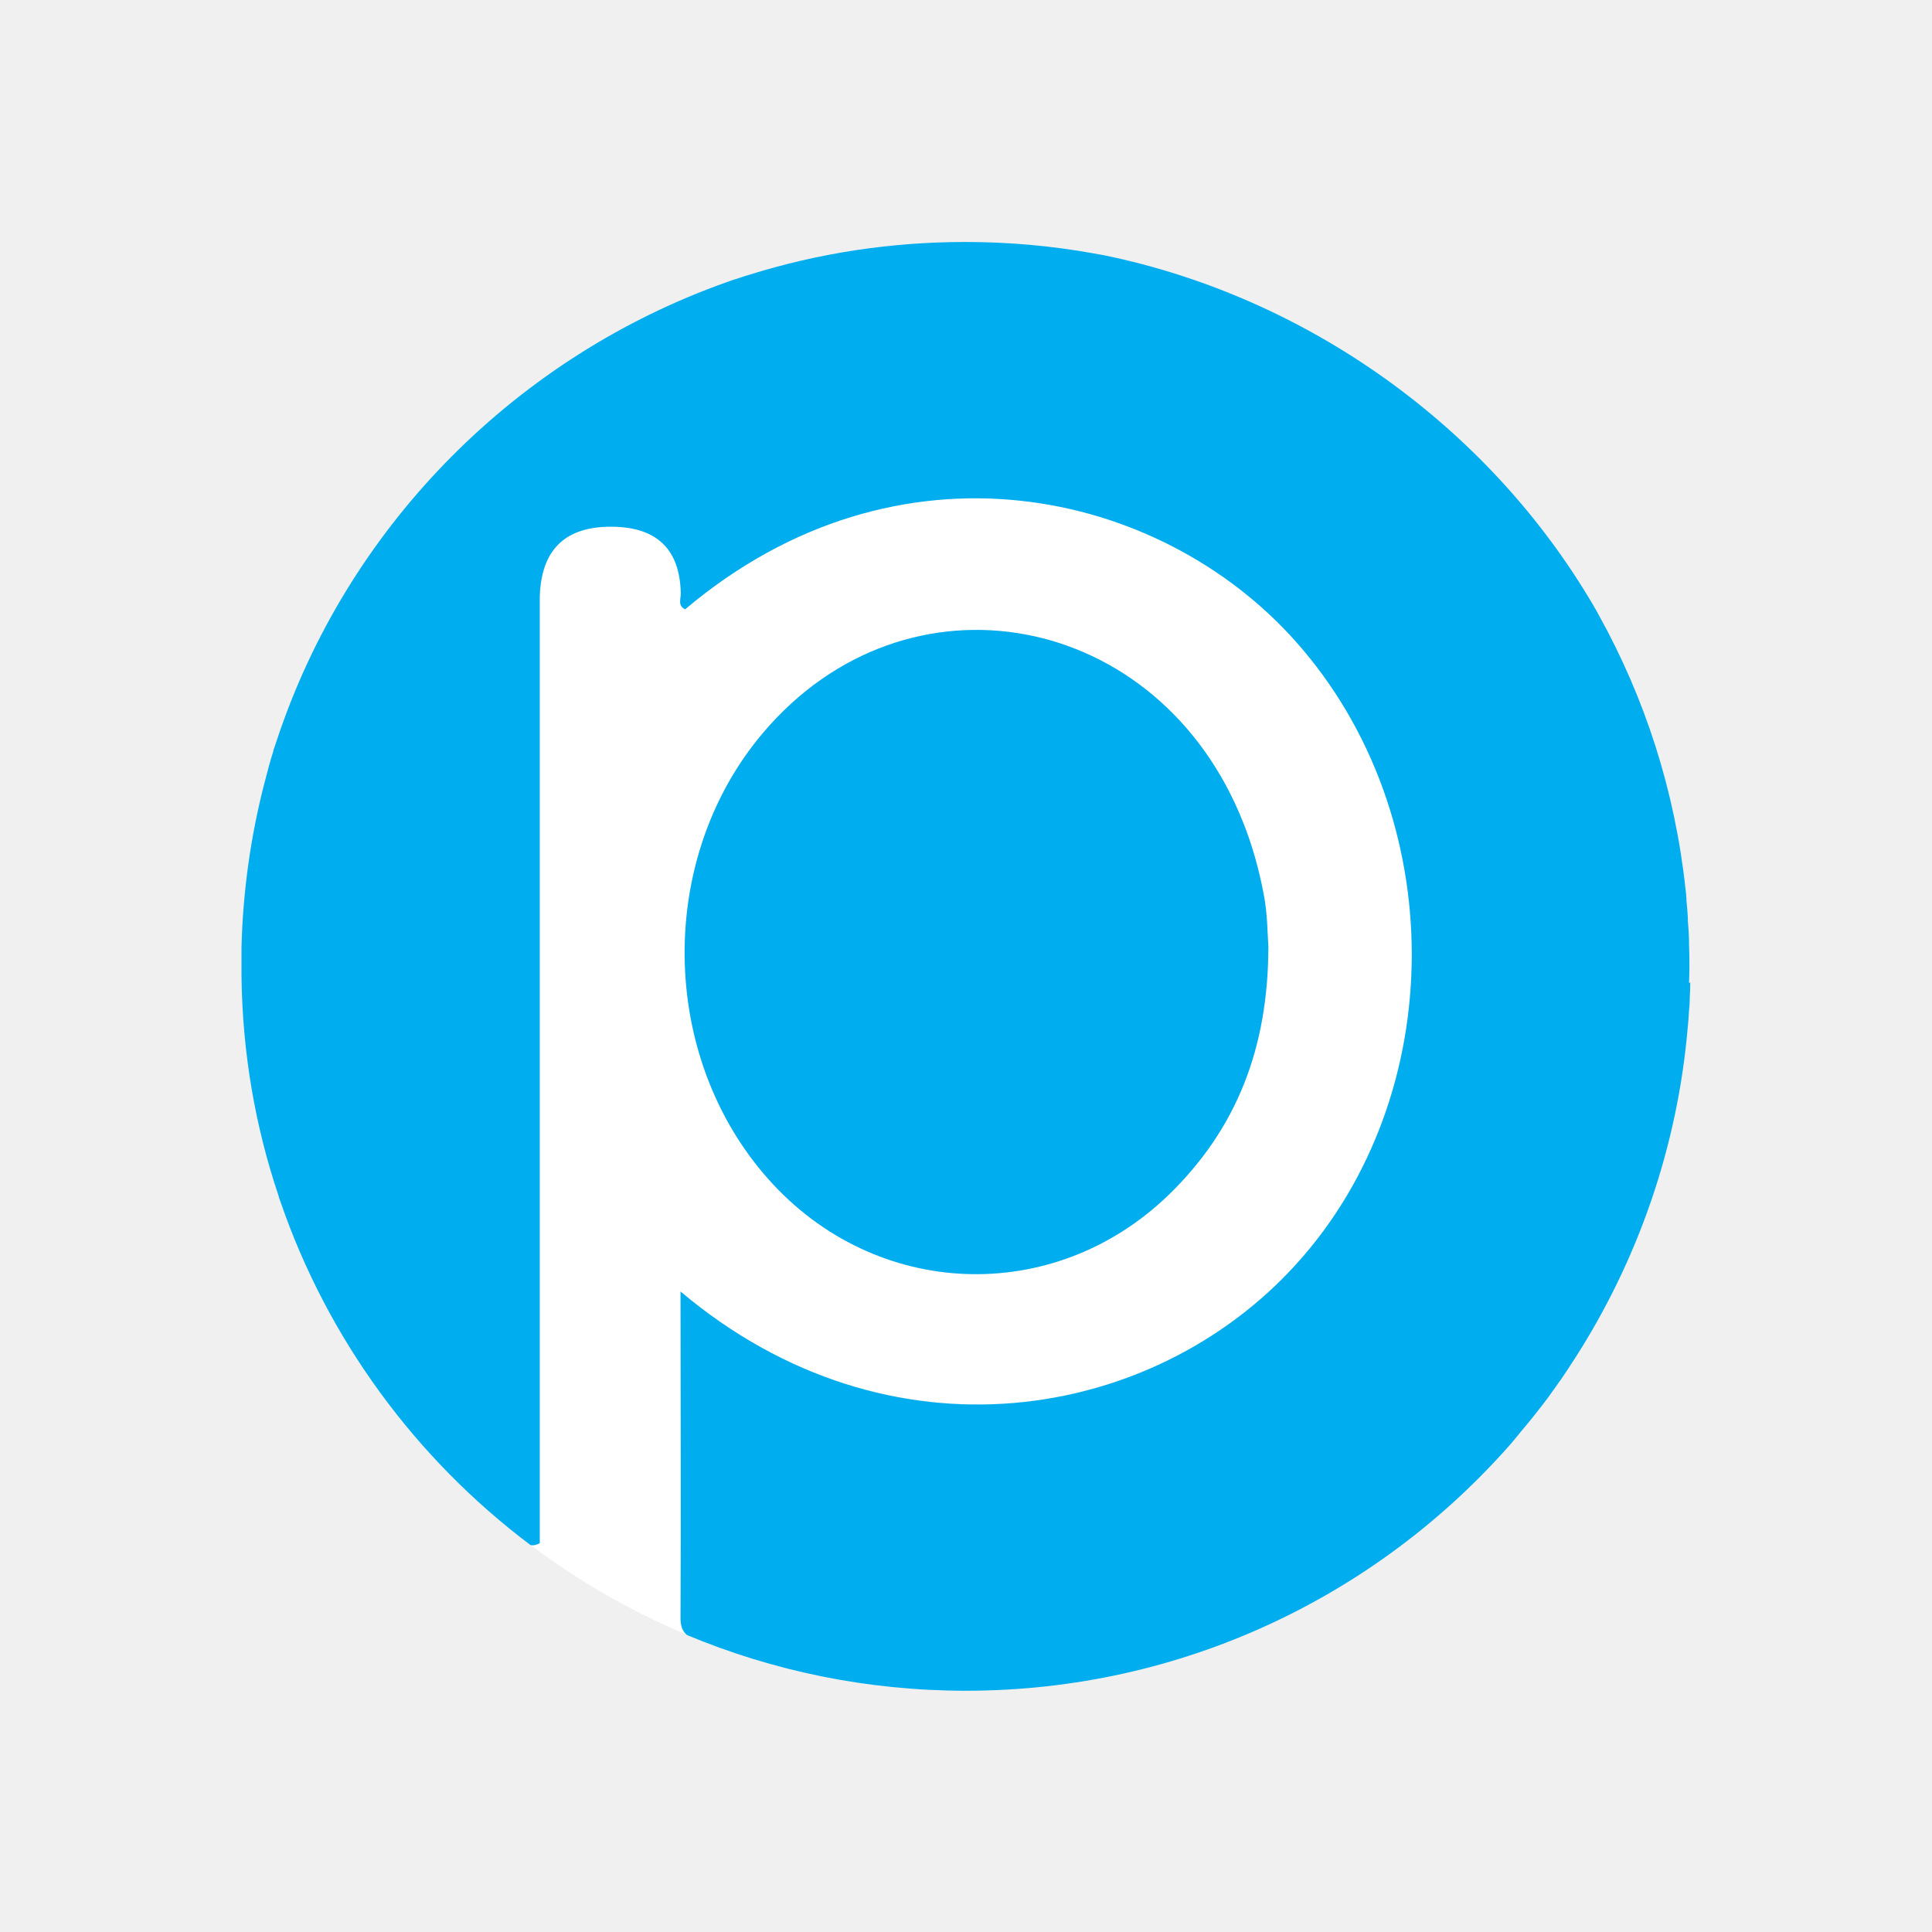
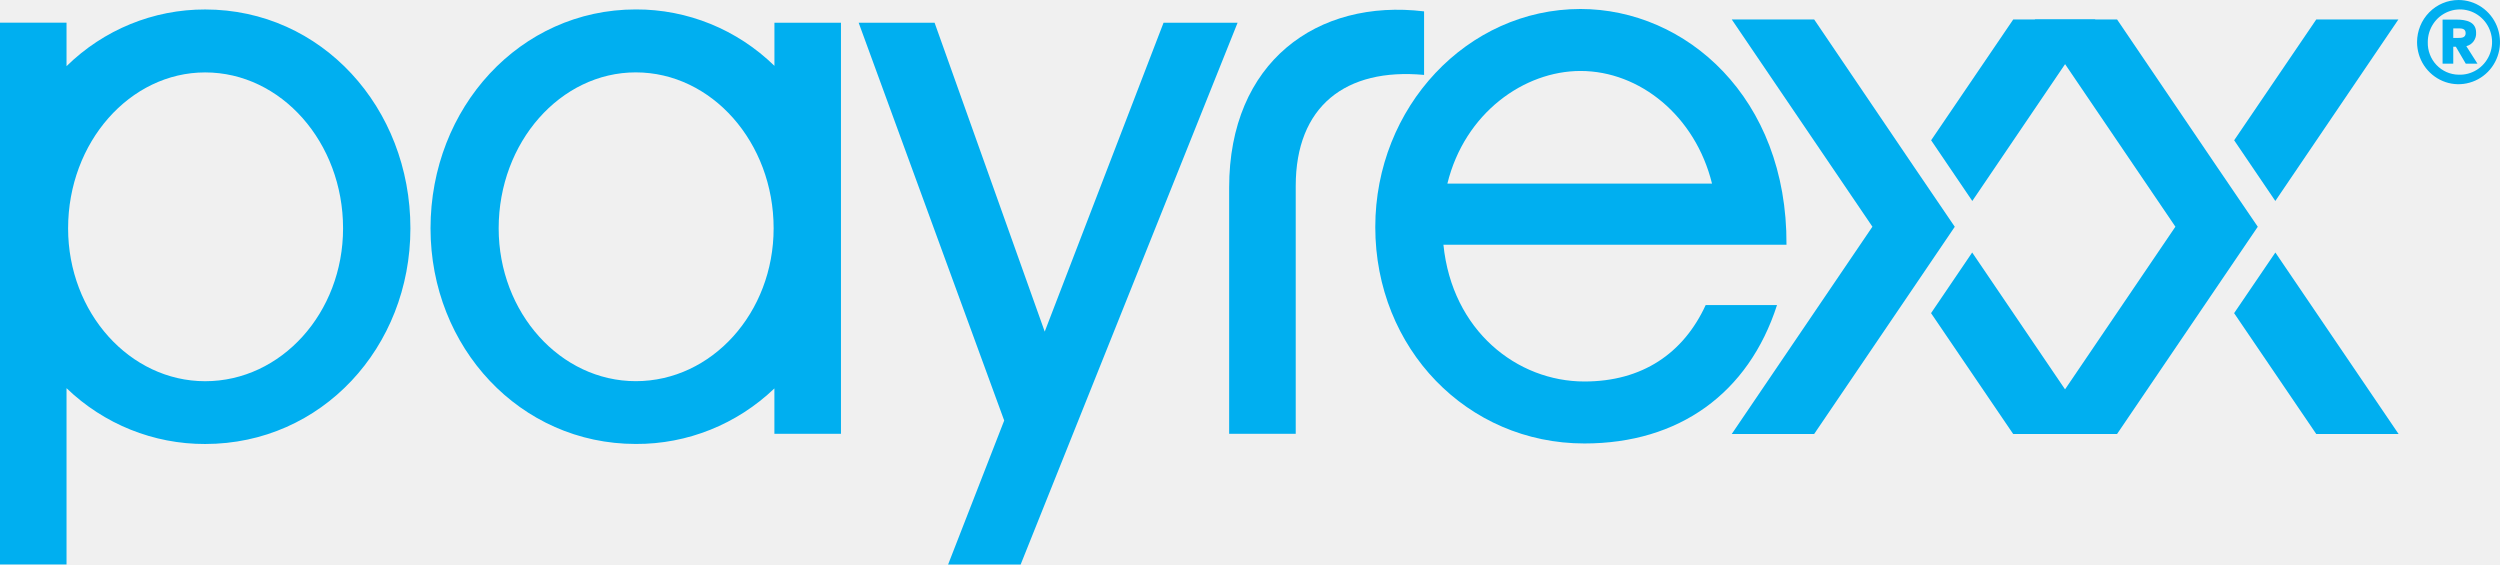
- <svg xmlns="http://www.w3.org/2000/svg" id="Layer_1" viewBox="0 0 80 80">
-   <defs>
-     <style>.cls-1{fill:#00aeef;}.cls-2{fill:#fff;}</style>
-   </defs>
-   <path class="cls-2" d="M53.67,26.56c-5.64-6.35-16.48-8.78-25.29-1.34-.31-.14-.18-.43-.18-.65q-.05-2.77-2.9-2.77t-2.94,2.89V63.9c-.15,.08-.27,.1-.38,.08,1.98,1.49,4.14,2.74,6.46,3.71-.16-.14-.26-.34-.26-.67,.02-4.42,0-8.84,0-13.55,8.66,7.3,19.59,5.39,25.5-1.14,6.37-7.03,6.38-18.57-.02-25.77Zm-5.26,22.9c-4.78,4.64-12.16,4.35-16.59-.63-4.54-5.1-4.64-13.28-.22-18.49,5.96-7.03,16.43-5.06,19.89,3.75,.37,.93,.64,1.91,.83,2.9,.17,.84,.16,1.7,.2,2.18,0,4.25-1.33,7.58-4.11,10.29Z" />
-   <path class="cls-1" d="M69.99,40.68c0,.21-.01,.42-.02,.62,0,.22-.02,.45-.04,.67h0c-.01,.18-.02,.35-.04,.52-.42,5.01-2.08,9.72-4.69,13.78-.09,.13-.18,.27-.26,.4-.11,.16-.22,.33-.33,.49-.02,.02-.03,.04-.04,.05-.08,.12-.16,.23-.24,.34-.08,.12-.17,.23-.25,.35-.02,.03-.05,.06-.07,.09-.13,.18-.27,.35-.41,.53-.12,.16-.25,.31-.38,.47-.08,.1-.17,.2-.25,.3h0c-.14,.18-.29,.35-.43,.52-5.5,6.25-13.56,10.2-22.54,10.2-4.1,0-8-.82-11.56-2.31-.16-.14-.26-.34-.26-.67,.02-4.42,0-8.84,0-13.55,8.66,7.3,19.59,5.39,25.5-1.14,6.37-7.03,6.38-18.57-.02-25.77-5.64-6.35-16.48-8.78-25.29-1.34-.31-.14-.18-.43-.18-.65q-.05-2.77-2.9-2.77t-2.94,2.89V63.9c-.15,.08-.27,.1-.38,.08-4.75-3.57-8.41-8.53-10.37-14.26-.03-.07-.05-.14-.07-.22-.96-2.85-1.49-5.89-1.53-9.06,0-.41,0-.82,0-1.23,.06-2.31,.38-4.56,.93-6.71,.06-.23,.12-.46,.18-.68,0-.03,.02-.06,.02-.08,.06-.22,.12-.43,.19-.64v-.03c.07-.19,.13-.38,.19-.56,.04-.12,.08-.24,.12-.35,2.98-8.51,9.76-15.39,18.47-18.48,.15-.05,.3-.11,.45-.15,.17-.06,.33-.11,.5-.16,2.82-.88,5.81-1.35,8.92-1.35,1.81,0,3.58,.16,5.3,.47,.15,.03,.3,.05,.45,.08,8.41,1.73,15.93,7.1,20.27,14.52,0,0,0,.01,.01,.02,.08,.13,.15,.26,.22,.39,1.89,3.41,3.13,7.22,3.57,11.28,.02,.14,.03,.28,.04,.41,0,.06,0,.12,.01,.17,.02,.22,.04,.43,.05,.65v.12c.03,.34,.05,.67,.05,1.01,.02,.52,.02,1.04,0,1.56Z" />
-   <path class="cls-1" d="M52.52,39.17c0,4.25-1.33,7.58-4.11,10.29-4.78,4.64-12.16,4.35-16.59-.63-4.54-5.1-4.64-13.28-.22-18.49,5.96-7.03,16.43-5.06,19.89,3.75,.37,.93,.64,1.91,.83,2.9,.17,.84,.16,1.7,.2,2.18Z" />
+ <svg xmlns="http://www.w3.org/2000/svg" width="62" height="14" viewBox="0 0 62 14" fill="none">
+   <path d="M35.317 0.282V1.858C33.369 1.678 32.134 2.637 32.134 4.612V10.758H30.483V4.651C30.483 1.539 32.665 -0.037 35.317 0.282Z" fill="#00AFF0" />
+   <path d="M44.07 7.566C43.361 9.761 41.632 10.998 39.294 10.998C36.386 10.998 34.107 8.643 34.107 5.631C34.107 2.657 36.386 0.223 39.196 0.223C41.809 0.223 44.325 2.418 44.305 6.069H35.797C36.013 8.204 37.624 9.461 39.294 9.461C40.729 9.461 41.751 8.762 42.301 7.565L44.07 7.566ZM42.458 4.553C42.045 2.877 40.669 1.76 39.196 1.76C37.801 1.76 36.327 2.797 35.895 4.553H42.458Z" fill="#00AFF0" />
+   <path d="M51.966 0.482H49.929L47.892 3.479L48.913 4.984L51.966 0.482ZM48.477 5.622L47.457 4.122L44.991 0.482H42.947L46.436 5.622L42.947 10.763H44.991L47.459 7.127L48.479 5.623L48.477 5.622ZM47.89 7.766L49.927 10.763H51.964L48.91 6.262L47.89 7.766Z" fill="#00AFF0" />
+   <path d="M59.481 0.482H57.444L55.407 3.479L56.428 4.984L59.481 0.482ZM55.992 5.622L54.971 4.122L52.503 0.482H50.462L53.95 5.622L50.462 10.763H52.503L54.971 7.127L55.993 5.623L55.992 5.622ZM55.406 7.766L57.443 10.763H59.485L56.429 6.262L55.406 7.766Z" fill="#00AFF0" />
+   <path d="M60.972 0C61.175 7.66203e-08 61.374 0.061 61.543 0.176C61.712 0.291 61.844 0.454 61.922 0.645C61.999 0.836 62.02 1.046 61.98 1.248C61.94 1.451 61.842 1.637 61.698 1.783C61.554 1.929 61.371 2.028 61.172 2.068C60.972 2.109 60.765 2.088 60.578 2.009C60.39 1.929 60.229 1.795 60.116 1.624C60.003 1.452 59.943 1.25 59.943 1.043C59.944 0.767 60.052 0.501 60.245 0.306C60.438 0.11 60.699 0 60.972 0ZM60.972 1.852C61.131 1.859 61.288 1.817 61.423 1.733C61.559 1.648 61.666 1.524 61.732 1.377C61.798 1.23 61.819 1.066 61.792 0.907C61.765 0.748 61.692 0.6 61.582 0.484C61.472 0.367 61.33 0.286 61.175 0.252C61.019 0.218 60.857 0.232 60.71 0.292C60.562 0.352 60.435 0.455 60.346 0.589C60.257 0.723 60.209 0.881 60.209 1.042C60.206 1.147 60.223 1.251 60.26 1.348C60.296 1.445 60.352 1.534 60.423 1.61C60.494 1.685 60.579 1.745 60.673 1.787C60.767 1.828 60.869 1.851 60.972 1.852ZM60.576 0.486H60.921C61.17 0.486 61.407 0.544 61.407 0.809C61.413 0.885 61.391 0.96 61.347 1.022C61.302 1.084 61.238 1.127 61.165 1.145L61.441 1.579H61.151L60.905 1.159H60.841V1.579H60.576V0.486ZM60.841 0.94H60.971C61.037 0.94 61.148 0.94 61.148 0.822C61.148 0.704 61.04 0.704 60.971 0.704H60.841V0.94Z" fill="#00AFF0" />
+   <path d="M21.295 0.564H23.178L25.909 8.224L28.856 0.564H30.692L25.312 14H23.513L24.904 10.429L21.295 0.564Z" fill="#00AFF0" />
+   <path d="M19.206 0.564V1.633C18.282 0.731 17.049 0.229 15.767 0.234C12.897 0.234 10.677 2.669 10.677 5.662C10.677 8.615 12.897 11.01 15.767 11.01C17.045 11.017 18.276 10.523 19.205 9.633V10.758H20.856V0.564H19.206ZM15.767 9.453C13.9 9.453 12.367 7.757 12.367 5.662C12.367 3.527 13.9 1.795 15.767 1.795C17.652 1.795 19.186 3.531 19.186 5.662C19.186 7.757 17.653 9.453 15.767 9.453Z" fill="#00AFF0" />
+   <path d="M5.088 0.235C3.806 0.232 2.572 0.736 1.65 1.641V0.562H0V13.998H1.65V9.627C2.578 10.52 3.809 11.015 5.088 11.011C7.977 11.011 10.178 8.616 10.178 5.663C10.178 2.67 7.977 0.235 5.088 0.235ZM5.088 9.454C3.222 9.454 1.689 7.758 1.689 5.663C1.689 3.528 3.222 1.796 5.088 1.796C6.975 1.796 8.508 3.532 8.508 5.663C8.508 7.758 6.975 9.454 5.088 9.454Z" fill="#00AFF0" />
</svg>
